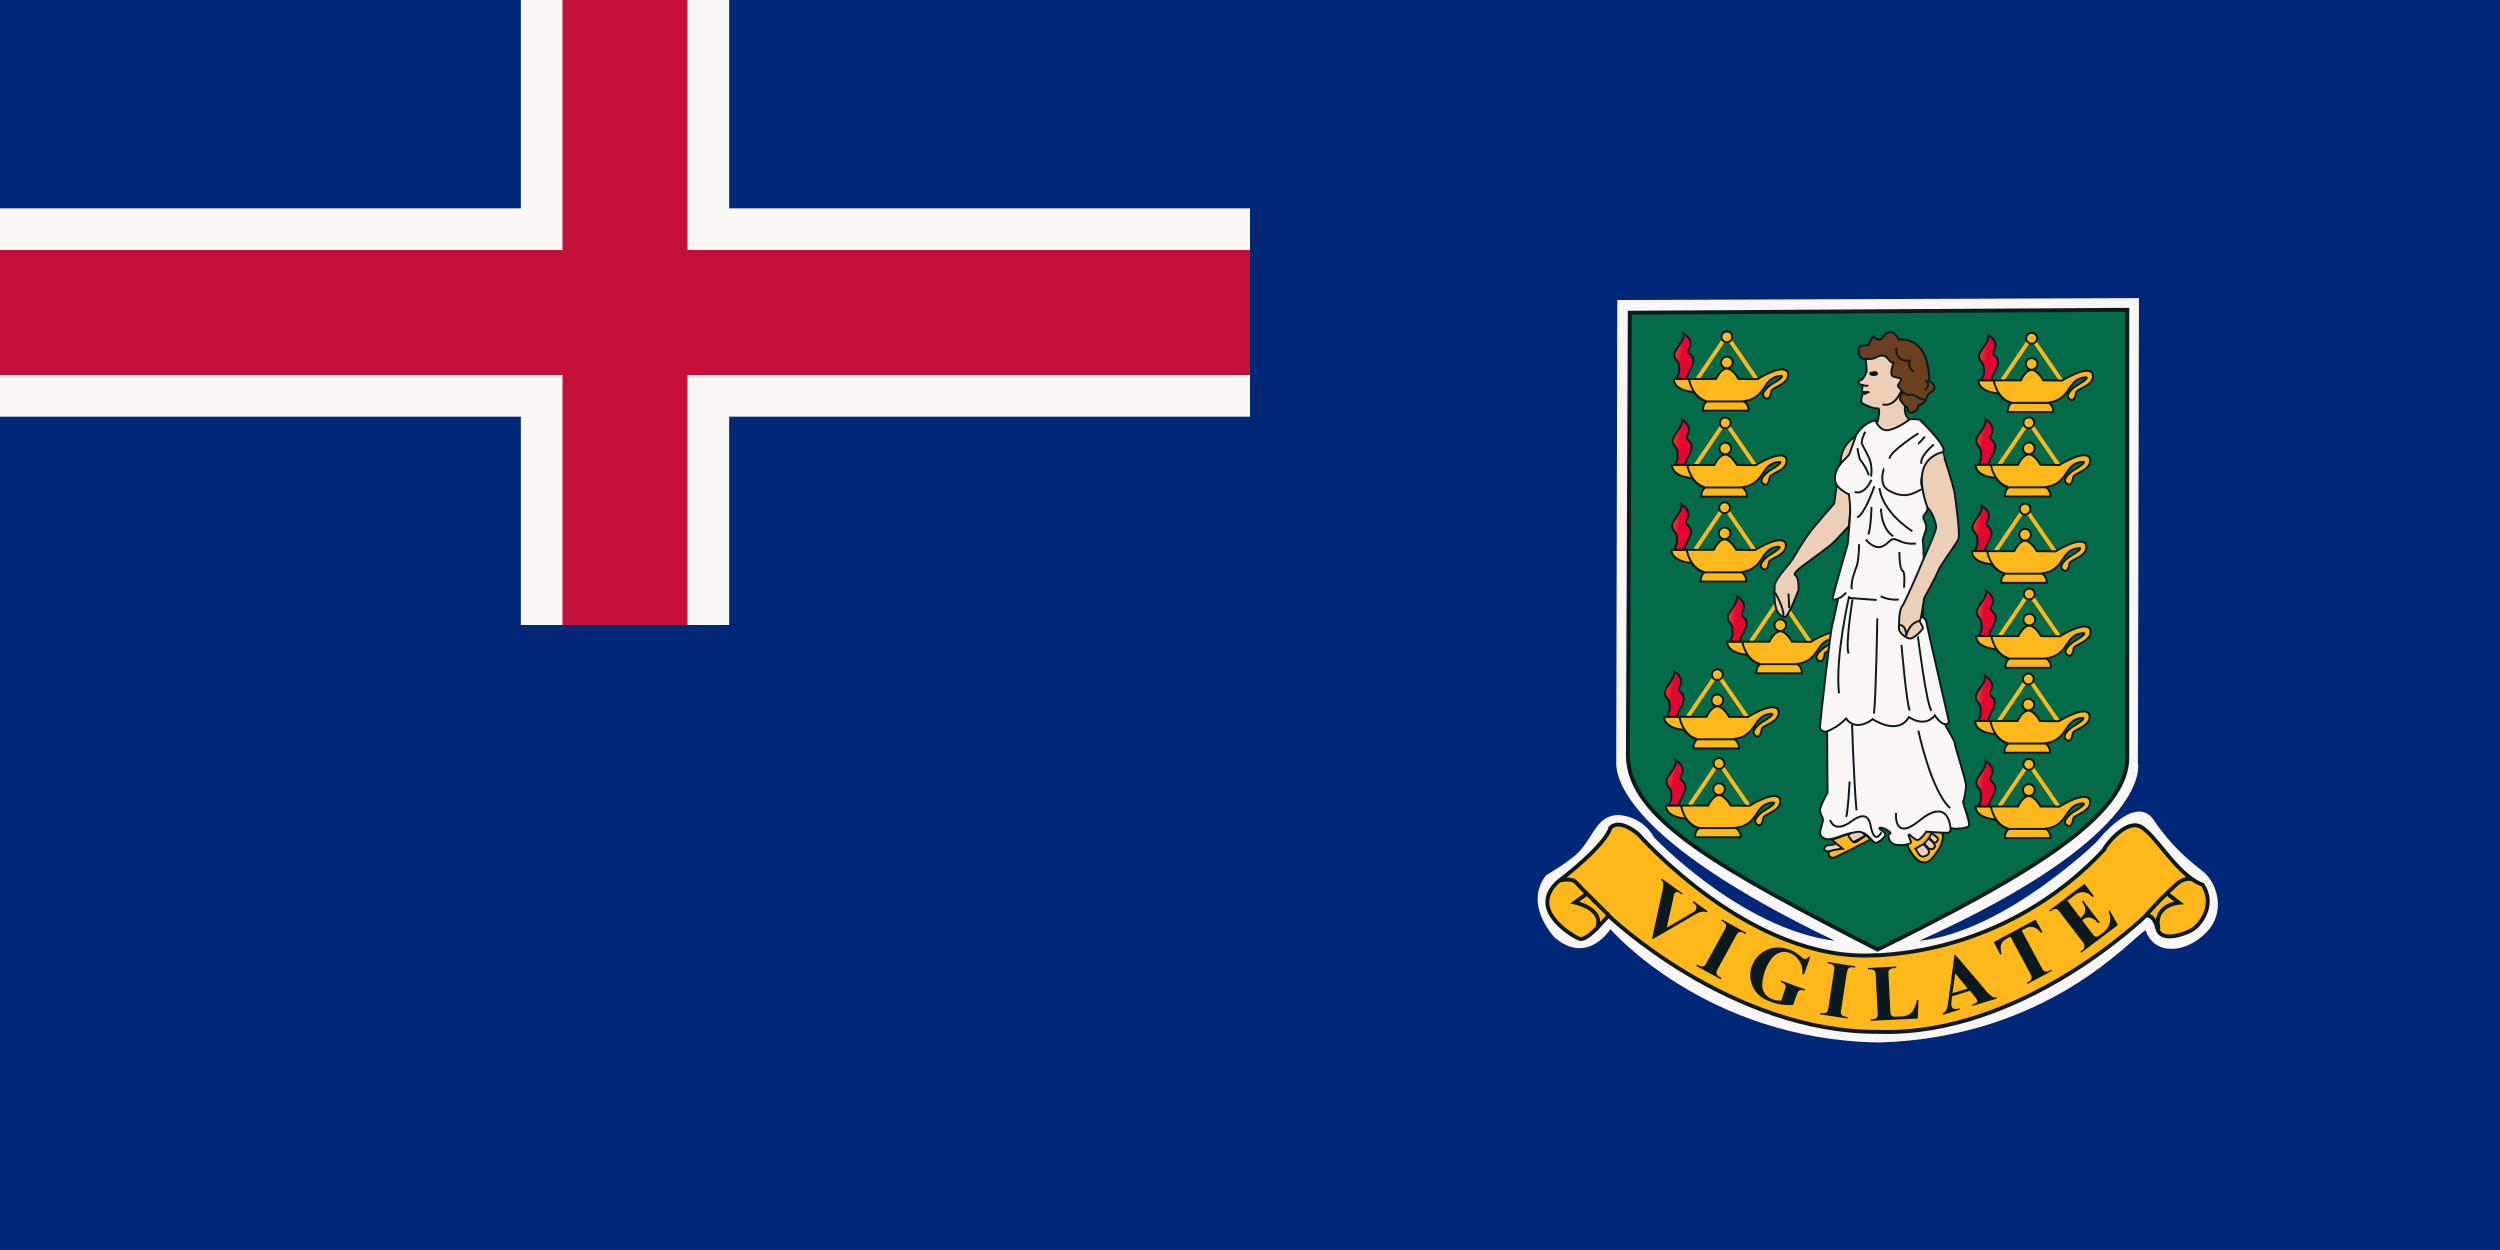
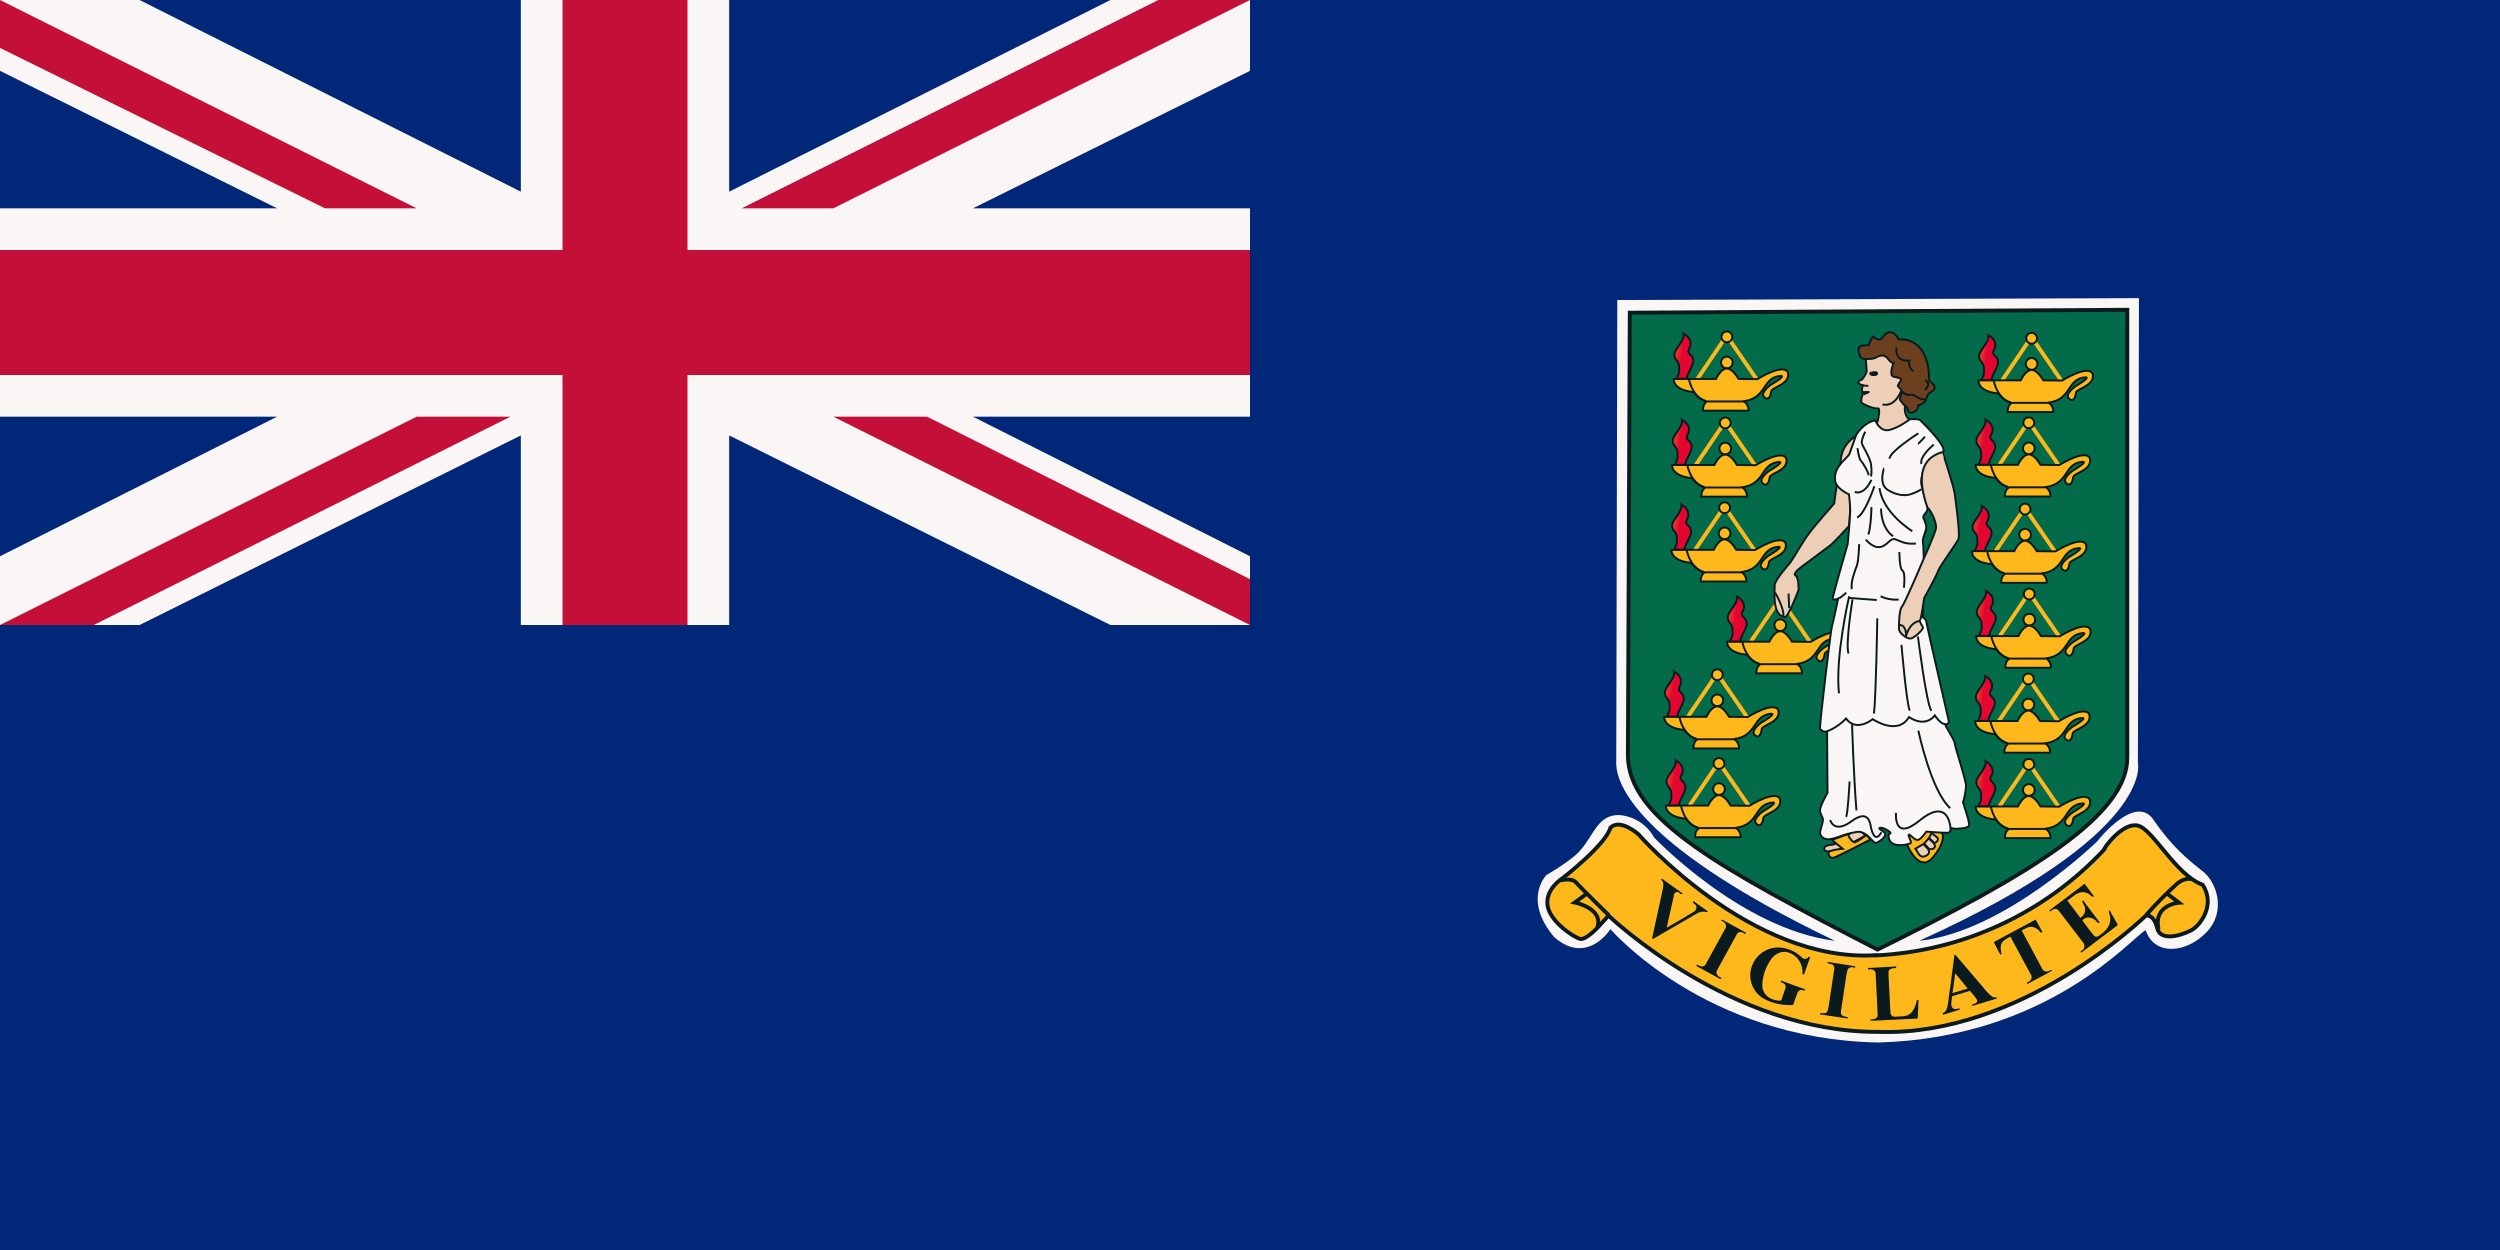
<svg xmlns="http://www.w3.org/2000/svg" xmlns:xlink="http://www.w3.org/1999/xlink" width="1200" height="600">
  <defs>
    <linearGradient id="a" x1="103.083" x2="92.551" y1="111.276" y2="107.764" gradientTransform="matrix(.99614 0 0 2.25255 703.842 -75.047)" gradientUnits="userSpaceOnUse">
      <stop offset="0" stop-color="#e30631" />
      <stop offset="1" stop-color="#fcd80e" />
    </linearGradient>
  </defs>
  <path fill="#012778" d="M0 0h1200v600H0z" />
-   <path stroke="#faf6f5" stroke-width="100" d="M300 0v350M0 150h700" />
-   <path stroke="#c40f38" stroke-width="60" d="M300 0v350M0 150h700" />
-   <path fill="#012778" d="M0 300h600V0h600v600H0z" />
+   <path fill="#faf6f5" d="M0 300h67l183-91v91h100v-91l183 91h67v-33l-133-67h133V100H467l133-66V0h-67L350 92V0H250v92L67 0H0v34l133 66H0v100h133L0 267Z" />
+   <path fill="#c40f38" d="M0 300h45l200-100h-45Zm156-200h44L0 0v23ZM0 180h600v-60H0Zm270 120h60V0h-60Zm330 0v-22l-155-78h-45ZM356 100h44L600 0h-44Z" />
  <path fill="#faf6f5" d="m776.3 144 250.4-.9-.5 223s8.8 34-105 85.5c40.9-4.2 85.5-47.8 85.5-47.8s18.1-23.3 27-10.3c8.8 13 17.1 19.6 23.6 24.7 6.5 5 11.6 19 1.9 29.2s-25.1 11.6-29.3-.9c-6.5 3.3-46.4 51.6-128.2 53.9C818.5 499 773 446 773 446s-11.1 17.7-27 3.8c-15.3-18.2-3.7-29.8-3.7-29.8s13-7.4 16.8-12.5c6-7 7.9-16.3 18-16.3 12.2 1 16.8 10.7 16.8 10.7s41.8 44.1 86.9 49.7c-101.7-48.8-105.5-79-105-86.4l.5-221.1z" />
  <path fill="#036a4a" stroke="#0a1a1d" stroke-width="1.887" d="m782.3 150.1 238.8-1.4v214.6c.5 28-46.5 56.3-119.9 92.5-75.7-39-119.4-62.7-119.8-93l.9-212.7z" />
  <g id="b" fill="#ffb81c" stroke="#0a1a1d" stroke-width=".944">
    <path fill="none" stroke="#ffb81c" stroke-width="1.887" d="m814.8 181.8 14-20.7 14.3 20.8" />
    <path d="M831.7 174a2.8 2.8 0 1 1-5.6 0 2.8 2.8 0 0 1 5.6 0z" />
    <path d="M817.4 197.1h21.9s.3-2.8-2.3-4.5c11.5-1.6 8.5-11.6 18-12.2 2 .3-5 4.3-5 4.3s-5.7 4-3 6.1c2 1.7 3-1 3.2-3 .3-2 9.3-3.3 8-9-2.1-4.7-14.7 3.2-14.7 3.2l-9-.1c-.6-1-3-5-5.6-5-3 0-5.2 5-5.2 5h-20.3s-.7 5.3 9.6 6.3c2.3 3 4.1 3.8 6.2 4.6-1.4 1.1-1.8 2.5-1.8 4.3zm1.6-4.4h18.2" />
    <path d="M810.7 182s1.4 8.5 8.2 10.5" />
    <path fill="url(#a)" d="M809.6 181.8c.6-3.2 1.9-3.8 3.2-8 .2-4-3.2-3.5-2.2-6 1.8-2.9.9-5.6-2.5-7.7.7 3.7-4.4 7.2-4.4 10.2 0 3 2.6 2.4 2.3 7 .2 2.6-.7 2-1 4.5h4.6z" />
    <path d="M831.5 161.7a2.6 2.6 0 1 1-5.2 0 2.6 2.6 0 0 1 5.2 0z" />
  </g>
  <use xlink:href="#b" x="-.772" y="41.304" />
  <use xlink:href="#b" x="-1.089" y="82.013" />
  <use xlink:href="#b" x="25.627" y="126.099" />
  <use xlink:href="#b" x="-4.574" y="162.163" />
  <use xlink:href="#b" x="-3.782" y="204.773" />
  <use xlink:href="#b" x="146.28" y=".672" />
  <use xlink:href="#b" x="144.936" y="41.218" />
  <use xlink:href="#b" x="143.144" y="82.661" />
  <use xlink:href="#b" x="145.16" y="123.431" />
  <use xlink:href="#b" x="144.712" y="164.201" />
  <use xlink:href="#b" x="144.936" y="205.195" />
  <g fill="#edcfb7" stroke="#0a1a1d" stroke-width=".944">
    <path fill="#ffb81c" d="M915.8 406.3s5.7 13.2 12.2 5c6.5-8 4.2-11.5 4.2-11.5l-14.6-7.9-4.3 9 2.5 5.4z" />
    <path d="M928.4 404.6s1 .1 1.7-1.3-1.7-2-2.9-3.6l-1.2 2.5 2.4 2.4zm-33-3.5-12.8 7s-6.4 1.2-6.8 0c-.5-1.3.1-2.4 3.5-2.6 3.3-.1 12.3-8.4 12.3-8.4l3.8 4zm.2-228 .4 4.6c.2 1.6-2.5 5-2.6 4.8s-1.5.2-1.3 1.1c.1 1 2 1.3 2 1.3s-.8 3.3 0 3.5c.8.1-2 4.2 0 5.3 2.1 1.2 5.6 2.6 7.2 2.3 1.6-.4 0 6.1 0 6.1l-4.5 9.5 24.4-2.5-5-8s-2.4-1.7-1.8-6.3c.7-4.5-.3-25.3-.3-25.3l-17.4-2.4-1.1 6zm-4.5 36.2s-7.9 3.6-7.6 13.4c-2 9.5-3.1 19-3.1 19s-9.4 10.6-12.2 14.5c-2.9 3.8-7.2 11.5-8.7 13.6-1.6 2-7.8 8.8-7.7 11.4.2 2.5-1.4 13.8 4.8 15 1.6.7 6.7-13 6.7-13s.3-5.8-1.5-7c-1.7-1 3.8-4.8 3.8-4.8s10.6-7.8 13-9.7c2.4-2 8.9-9.2 8.9-9.2l3.6-43.2z" />
    <path fill="#faf6f5" d="M900.2 201.8s2 5.6 6.6 4.6 10-5.2 10-5.2 4.3-.2 4.9.5c.6.6 11.6 11.2 11.2 14.5-.3 3.4-5 2.4-6.8 4.6-1.7 2.2-4.6 7.8-3.8 12 .8 4 3.2 9.4 2.9 11.5-.3 2-2 2.7-2 3.8s1.4 3 1.4 5c0 2.1-2 5.1-1.6 7.2.3 2 .4 8 .4 8l-.4 28s1.6.9 1.7 2.5c.2 1.5 10.8 47.6 10.8 47.6s-.5 1.5-1.6 1.3c-1.1-.2 4.3 7.1 4.4 9.2.2 2 5.6 18.2 5.4 20.4-.1 2.2-1 7.2-1.4 7.3-.5.2 3.5 10.2 2.8 11.7-.6 1.6-7 1.5-7 1.5l-1.8-.4s.1 2.1-1.1 2.3-10.6-.5-10.6-.5-2.7 4.1-4.3 4c-1.6-.2-3.7-3-4.1-2.6-.5.5 1.4 3.2 1 4-.6.8-8.6 2.5-10.2-1.3-1.6-3.8 1-2.8.4-3.6-.4-.8-4-2.9-5.2-2.3-1 .7 2.9 1.6 2.7 3.2-.1 1.6-3.5 4-4.7 4s-4.3-5.9-8.8-5.3c-4.4.7-7.2 1.8-7.2 1.8s-5.3 2.2-7.5 1.7c-2.2-.4-3.1-2.2-3.1-3.1 0-1 1.5-5.1 1.4-6.4s-1.4-2.5-1.4-4.4c0-2 3.6-8.4 3.6-8.4l-.2-29.2s-3.3 0-3.4-2 5-46.1 5.8-49c.8-2.8 2.9-13 2.9-13s-2.4 1.2-2.6 0c-.1-1 7.2-26.2 7.2-26.2s1.2-12.6 1.2-15.9c0-3.3-.6-7.9-.6-7.9s-6.5-2.8-6.7-7c-.6-6.7 6.2-10.4 7-12.6l3.2-9s3.5-6 9.2-6.9z" />
    <path fill="#ffb81c" d="M897.8 403s-15.4 8-17.6 8.7c-2.2.6-3.6-2.7-1.4-3.3 2.2-.7 5.7-1 5.7-1s-5.2-4.1-5-4.3l7.2-2.6c.2 0 2.2 4 3.6 3.8 1.5-.4 5.6-3.5 5.6-3.5l1.9 2.2z" />
    <path d="M919.4 407.4c1.5 1.9 2 5.1 5.4 3.2 3.3-1.9-1.7-5.4-1.7-5.4l-3.7 2.2z" />
    <path d="M925.5 407.1s1.6 1.3 3-.2-2.8-4.4-2.8-4.4l-2.1 2.4 2 2.2zm6.8-190.1c.2 0 5.2 15.6 5.9 19.6.6 4 2.7 19.8 1.9 22-.8 2.2-8.9 12.8-9.8 15.5-1 2.7-6.7 13-6.7 13s-1.4 10.2-2 10.6c-.7.5 1.6 3 1.4 3.8-.3 1-4.6 5.4-6.5 5-2-.5-5-2.7-5-4.8s0-8.9 1.5-10.6c1.4-1.8 8.9-19.3 9.3-20.4.5-1.2 6.8-15 7-17.3.2-2.4-2-7.9-4.2-9.9-5-14.7-3-23.5 7.2-26.5z" />
    <path fill="#6c401f" d="M895 172.2s3.6.5 5.5-.6 4.1-1.6 5.7.6c1.6 2.2 2.7 2 2.7 2s-2.4 6 0 6.6c2.3.6 3.5.6 3.6 1.4.2.8-2 2.5-1.4 3.3.6.8 1.7 1.7 1.9 2.4.1.6-1.4 3.3-1 4 .5.6 2 3.1 2.9 3.1 1 0 .3 4 3.2 3s2.7-3.5 2.7-3.5 3-.4 3.8-3.1c.7-2.7 2.6-3.4 2.6-3.4s3.8-2-1.2-5.2c0-22.2-14.6-19.8-14.6-19.8s-1.7-4-4.6-3.5-3 3.8-5 3.5c-2.1-.3-2.6-1.7-2.7-1.6-.2.2-2 3.4-2 4.1 0 .8-5.5-1-5 3 .5 4.2 3.1 4 3 3.7z" />
    <g fill="none">
      <path d="M920.8 208s-14.1 9-13.8 12.2m17-10.6s-3.2 3.5-3.4 3.5m7.6.3s-7 5.7-5.9 9.3m-27-15.5s-2.1 4.3-1.6 5.7c.4 1.4 4 6.8 4.4 10.1.5 3.4 0 5.7 0 5.7m-6.5-13.6s.6 5 1.6 6 3.5 5.3 3.8 7m-6.7 8s4.2 2.2 8-5.8m6.1-5.5c-.1 0-3 7.8 2.1 10.6 5 2.9 8.9 2.5 11 1.7 2.3-.7 4.7-2.2 4.7-2.2m-20-.6s.3 10.4 15.7 20.7m-15-10.9s-.2 9.2 5.8 13.3m-9-24s-4.6 13.6-8.3 15m6.9-5s-.2 9.7-1.5 13.2m-1.2 2.4s3.1 4 6.6 3.6c3.5-.3 5-4.4 7.3-3.8 2.4.7 4.6 2.6 10.1 2.1m-7.9 4.1s0 8.1 1.5 8.9.7 8.2.7 8.2m-21.5-20.9s-.2 7.6-1.1 10.3c-1 2.7-2.9 7.3-2.5 11.3m-6 4.4c.7-.3 3.4-2.7 3.4-2.7m1.4 1.7s-6.8 29.2-4.9 46.6m6.5-45.1s-3.5 21.8-1.9 26" />
      <path d="m887.5 287 13.3 1m1.9-1.8s3.6 2 8.7 1.6m-10.3 9s-.6 37.4-1.6 45.7m21.1-37s4.1 32.7 6.5 35.7m-14.4-31.7s2.5 29 4 31.6m-40 10s5-1.5 9.4-6.2c5 6.8 12.8.3 12.8.3s12 8.2 17.4-1c8.3 5.4 12.4-.8 12.4-.8s3 4.6 5.2 4.1m-13.1 3.2s6.1 29 15.3 37.2" />
      <path d="M889 347.7s.7 24.2 2.1 41.3m-3.3-13.9s-.8 15.8-1.7 17m-7.6 1.5s1.7 6.9 10.4.5 8.9 2.4 9.2 3.3c.3 1 1.7 7.8 5 2.1m7-9.3s-1.4 14 11.1 3.8c12.5-10.3 14.6-.2 15 3m-25.9-230.2s-1.1 7 6.3 6.3c-1 3.9 2 5.1 2 5.1m5.5 4.3c.1 0 3.3 2-.2 4.6m-10.6 1s1.6 1.8 3.3 1.4c1.8-.5 4.6 1.7 4.6 1.7s2.4.8 2.7.3m-20.3 2.6s5.4 2 9-6.5m-19-2.6 3.2.2m-38.3 99.7.3 7m-6.8-7.5s4.5 7.5 4 11.4" />
      <path stroke-linejoin="round" d="M894.1 188.2h2.9l-2.5 1.1M911.7 300s3.3-.4 3.2 5.2c2.1-7 6.4-7.1 6.4-7.1" />
      <path stroke-linejoin="round" stroke-width="1.699" d="M898.1 179.3c.5 0 2.2-.6 2.5-.1.4.4-1.9.8-2.5.1z" />
    </g>
  </g>
  <g fill="none" stroke="#0a1a1d" stroke-width="1.887">
    <path fill="#ffb81c" d="M900.3 458.6a160.4 160.4 0 0 0 109.6-50.7c-.4-.4 8.9-13.4 16.3-11.6 7.4 1.9 18.1 23.7 31.1 28.4 6.5 10.2-1.8 19.5-4.6 21.3-2.8 1.9-15.4 7-17.2-.4-1.9-7.5-5.6-6-5.6-6s-59.5 58-128.2 55.7c-71 .4-129.6-55.8-129.6-55.8l-5.1 5.6s-5.6 6-8.4 5.6c-2.8-.5-14.9-8.4-15.8-16.3-1-7.9 7.4-13 7.4-13s20.5-15.8 22.8-24.1c4.7-4.7 13.5 3.2 13.5 3.2s53.9 61.8 113.8 58z" />
    <path d="M748.9 422.6s5.5-1.4 7.5.9 16 16 16 16" />
    <path d="m761.5 429.1-5.6 4.1s14 2.8 10.8 12m285.6-23s-2.7-1.5-7 1.7a187.6 187.6 0 0 0-15.3 15.5" />
    <path d="m1039.9 428.7 6 4.6s-12.5.9-9.8 12.7" />
  </g>
  <path fill="#0a1a1d" d="M819.7 437.4c-.4 1-1.4 0-2.2.2-2 0-3.8 1.4-5.6 2.4l-18.4 10.7c-.6-.2-.5-.7-.3-1.2l5-23c.2-1.3.6-3-.7-4-.5-.4.3-1.1.7-.4l9.4 6.7c-.3.9-.9.2-1.4-.1-1.3-1.3-2.9-.1-2.8 1.5l-3.4 15.1c4.2-2.4 8.4-4.8 12.6-7.4 1.4-.6 2.5-2.6 1-3.8-.6-.4-1.6-1.3-.6-1.5l6.7 4.8zm6.6 32c-.2.6-.5.7-1 .3l-11-6c.1-.7.4-.8.9-.4 1 .7 2.6 1 3.4-.2l4-7.3 5.6-10.2c.8-1.3-.1-2.8-1.3-3.3-.4-.2-1-.4-.5-.8.2-.3.8.3 1.1.4l10.6 5.8c-.1.6-.4.7-.9.3-1-.7-2.6-1-3.4.2l-4 7.3-5.6 10.2c-.8 1.2.1 2.8 1.3 3.3l.8.4zm42.6-10-3 8.4c-1.3-.1-.4-1.7-.8-2.5a9.5 9.5 0 0 0-7-8.2c-3-.8-6 .7-7.8 3.1a22.9 22.9 0 0 0-4.4 12.2 7 7 0 0 0 3.2 6.4c1.7 1.1 3.8 1.6 5.9 1.5l2.1-6.3c.3-1.4-1.2-2.3-2.3-2.6-.2-.4.2-1 .7-.5l11 4c0 1.3-1.6-.2-2.5.4-1.3.5-1.4 2.1-2 3.3l-1.3 3.8c-5 .3-10-.7-14.4-3.2a13 13 0 0 1-6.1-12.7c.6-4.3 3.3-8.3 7.2-10.2 3.6-2 8-1.9 11.8-.4 2 .7 3.8 2 5.4 3.4 1 1.3 2.8 1.3 3.6-.1l.7.2m18 28.8c0 .5-.1.9-.7.6l-12.6-1.9c0-.5 0-.9.6-.6 1 .2 2.6.2 3-1 .6-1.7.7-3.5 1-5.2l2.2-14.6c.3-1 0-2.2-1.1-2.6-.7-.3-1.3-.3-2-.5 0-.4 0-.8.6-.6l12.6 2c0 .4 0 .8-.6.6-1-.3-2.5-.2-3 1-.6 1.6-.7 3.4-1 5.1l-2.2 14.6c-.3 1 0 2.3 1.2 2.7l2 .4zm34-8.3-.4 9-22.6 1.1c-.1-.5 0-.8.6-.7 1.1 0 2.6-.5 2.8-1.8l-.3-6.6-.7-13.4c.1-1.3-1-2.3-2.3-2.2-.4-.2-1.5.4-1.4-.3-.2-.6.7-.3 1-.4l12.6-.7c0 .6 0 .9-.7.8-1.1 0-2.6.2-3 1.6-.1 1.9.1 3.8.2 5.7l.7 14c0 1.1 1 2.2 2.2 2 1.8-.1 3.7 0 5.5-.5 2.5-.7 3.8-3.2 4.5-5.5.5-.6 0-2.2 1-2h.4m17.5-21.8c-.6 0-.3.8-.5 1.2-1 7.5-1.9 15-3 22.4-.2 1.7-.6 3.6-2.2 4.4-.6.3-.1 1.2.5.7l7.5-2.3c-.1-1.2-1.6 0-2.4-.3-1.7 0-2-2.1-1.7-3.4l.3-2.7 8.6-2.6c1.1 1.4 2.3 2.7 3.3 4.2.8 1.4-1 2-2 2.3-.6 0-.2 1 .3.6l11.3-3.4c0-1.3-1.6 0-2.3-1-2.2-1.5-3.7-3.7-5.4-5.7l-12.3-14.4zm0 9 6 7.3-7.3 2.2 1.3-9.5zm38.6-25.8 3.3 6c-1 1-1.6-1.1-2.5-1.4a4.7 4.7 0 0 0-5.5-.4l-2 1 9.8 18.3c.5 1.5 2.4 1.8 3.7 1 .4-.4.9-.6 1 .1-1.6 1-3.5 1.9-5.2 2.8l-6.5 3.5c-.5-.5-.2-.8.4-1a2.4 2.4 0 0 0 1.1-3.7l-9.7-18c-1.8 1-4 1.8-4.5 4-.5 1.5.2 3.2.2 4.4-.5.6-.7-.2-1-.6l-2.7-5.2 20.1-10.8zm15.3-9 6.2 8.2c1.4-1 2.6-2.6 2.2-4.4.2-1.4-1.8-3-1.1-4 .4-.2.7.8 1 1.1l7.2 9.5c-1 1-1.6-1.1-2.6-1.4-1.4-1-3.3-1.5-4.8-.4-1.1.4-1 1-.3 1.7 1.6 2.1 3.2 4.4 5 6.5 1 1 2.4 0 3.3-.8 2.4-1.6 4.5-4.2 4.4-7.2.2-1.4-.7-2.8-.7-4 .6-.7.7.4 1 .8l3.4 6-17.6 13.3c-.7-.5 0-.9.5-1.2 1.6-1 1.1-3.1 0-4.2L988.1 437c-1-1.3-2.8-.6-3.7.3-.5.6-1-.5-.3-.6l16.5-12.5 4.5 6c-1 1-2-1.3-3.1-1.4-2.2-1.2-4.8-.3-6.6 1.2l-3.1 2.3" />
</svg>
